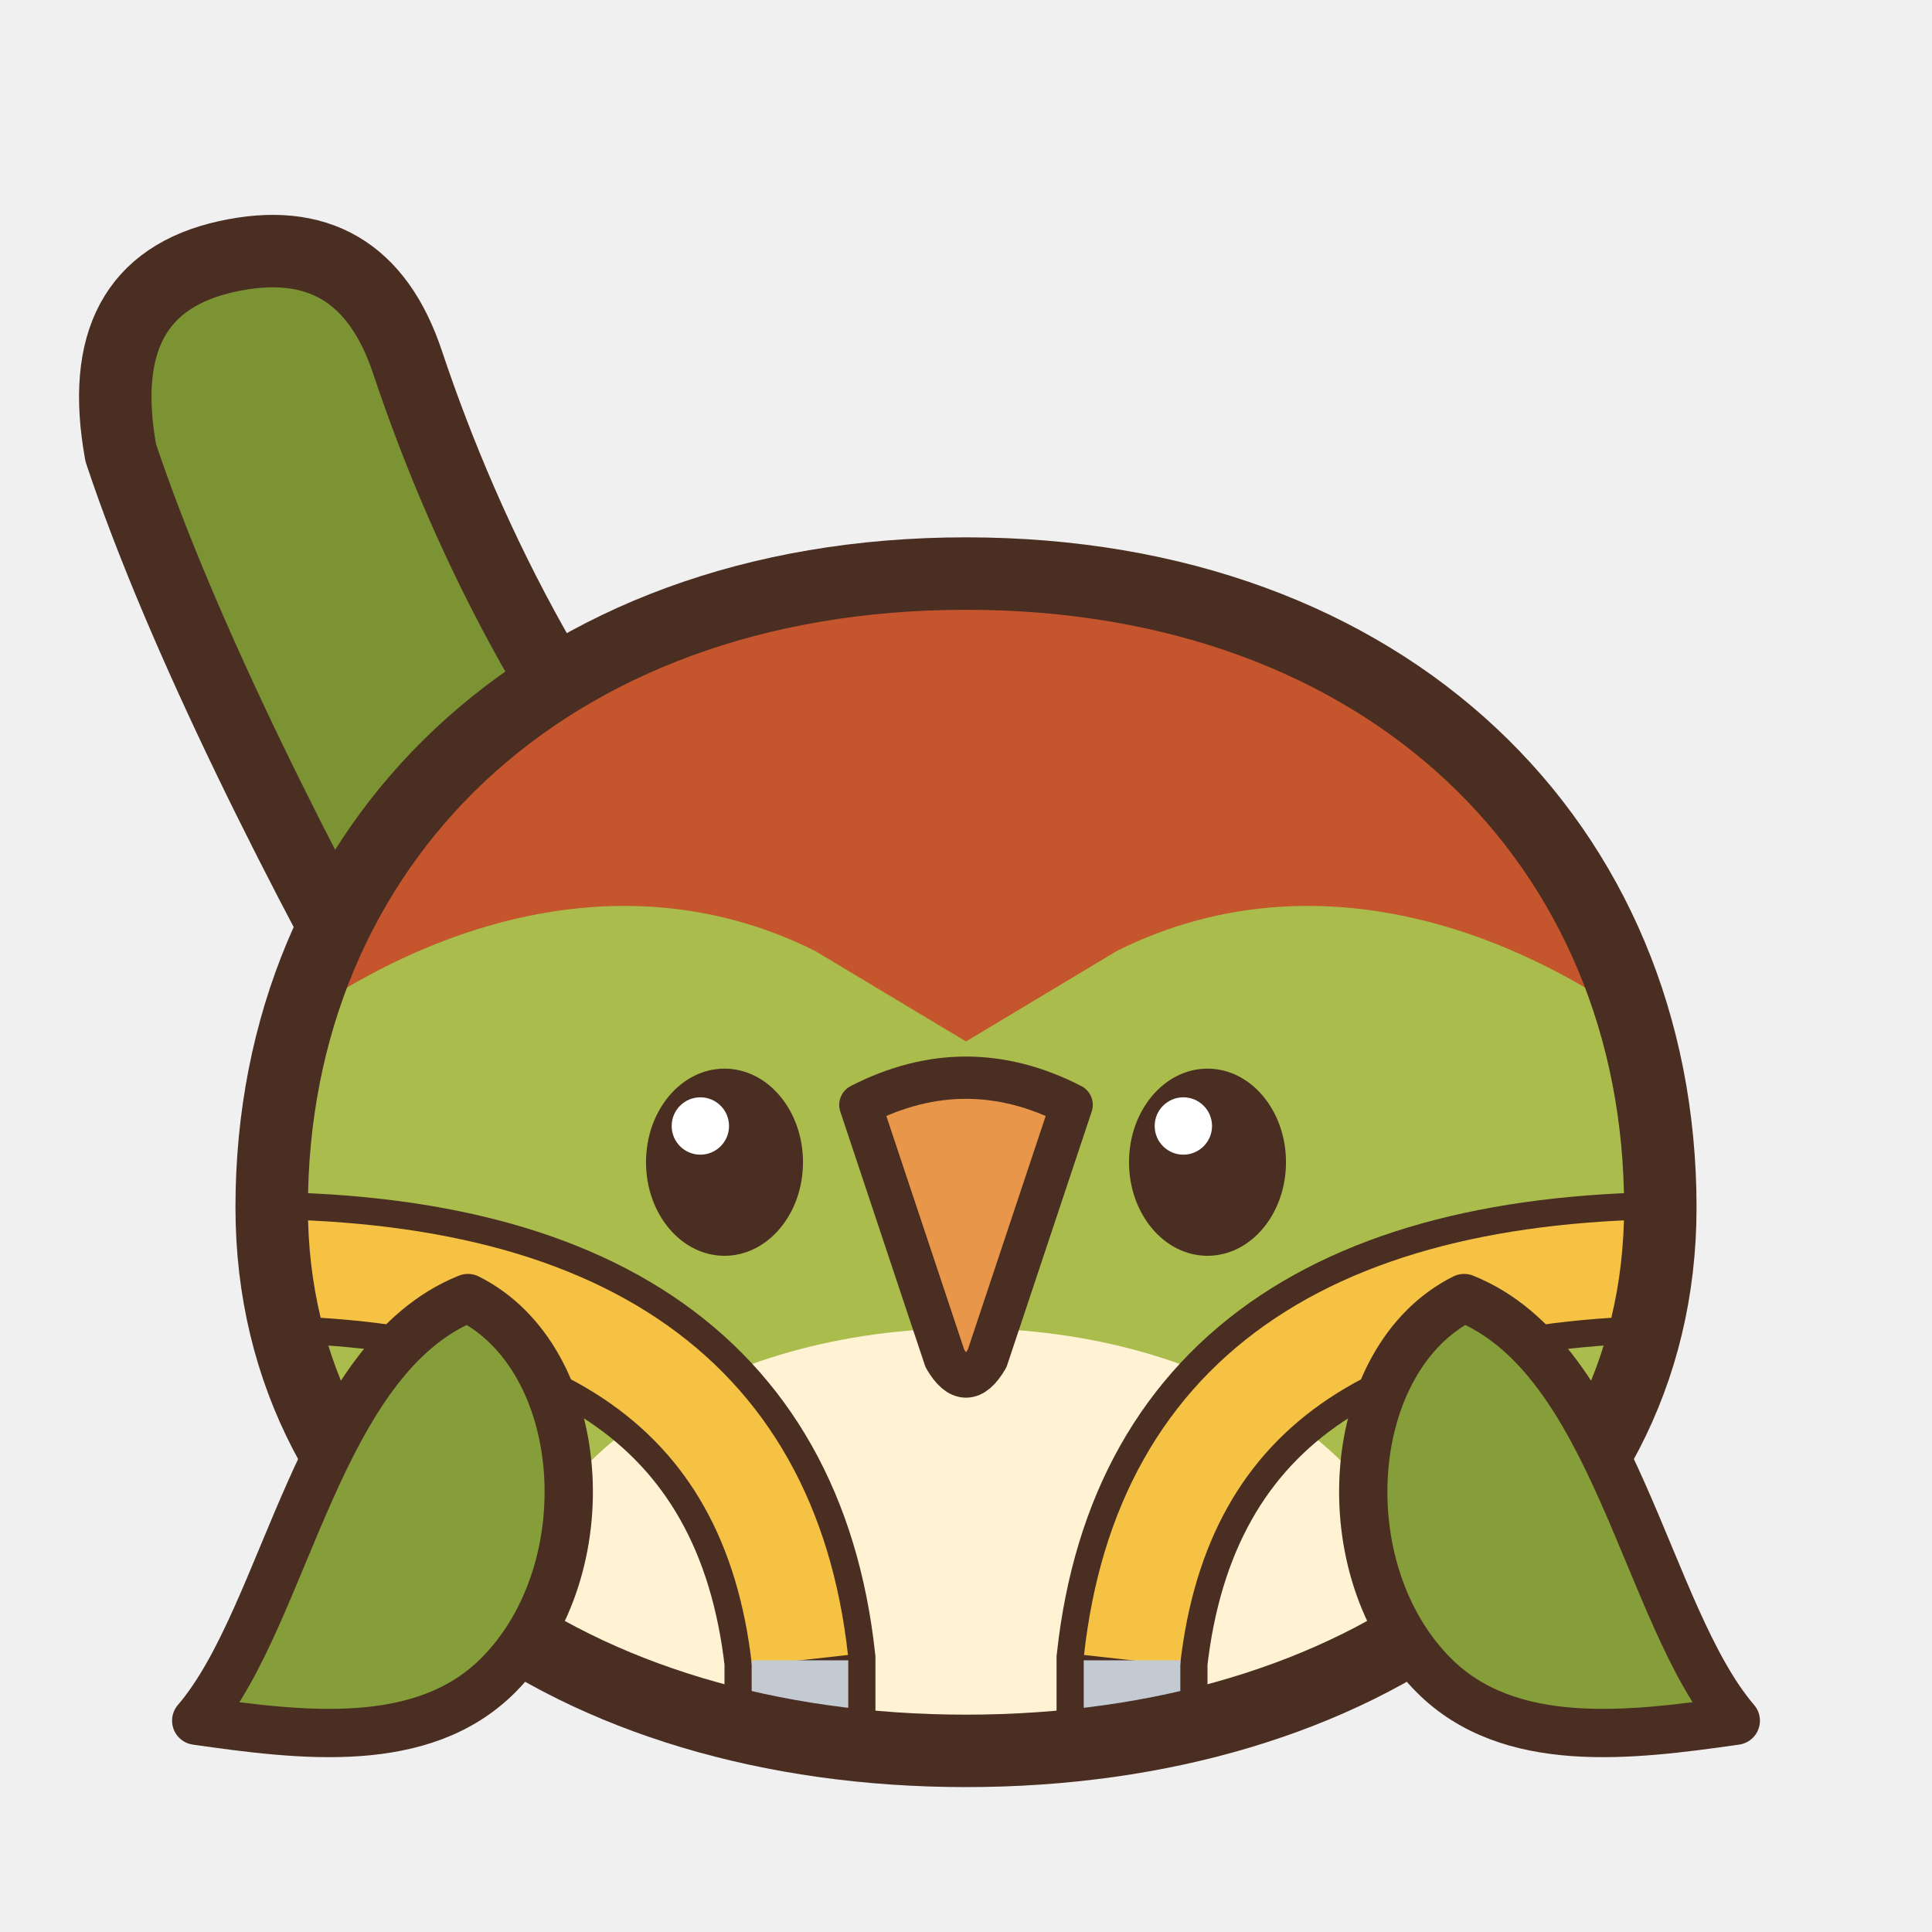
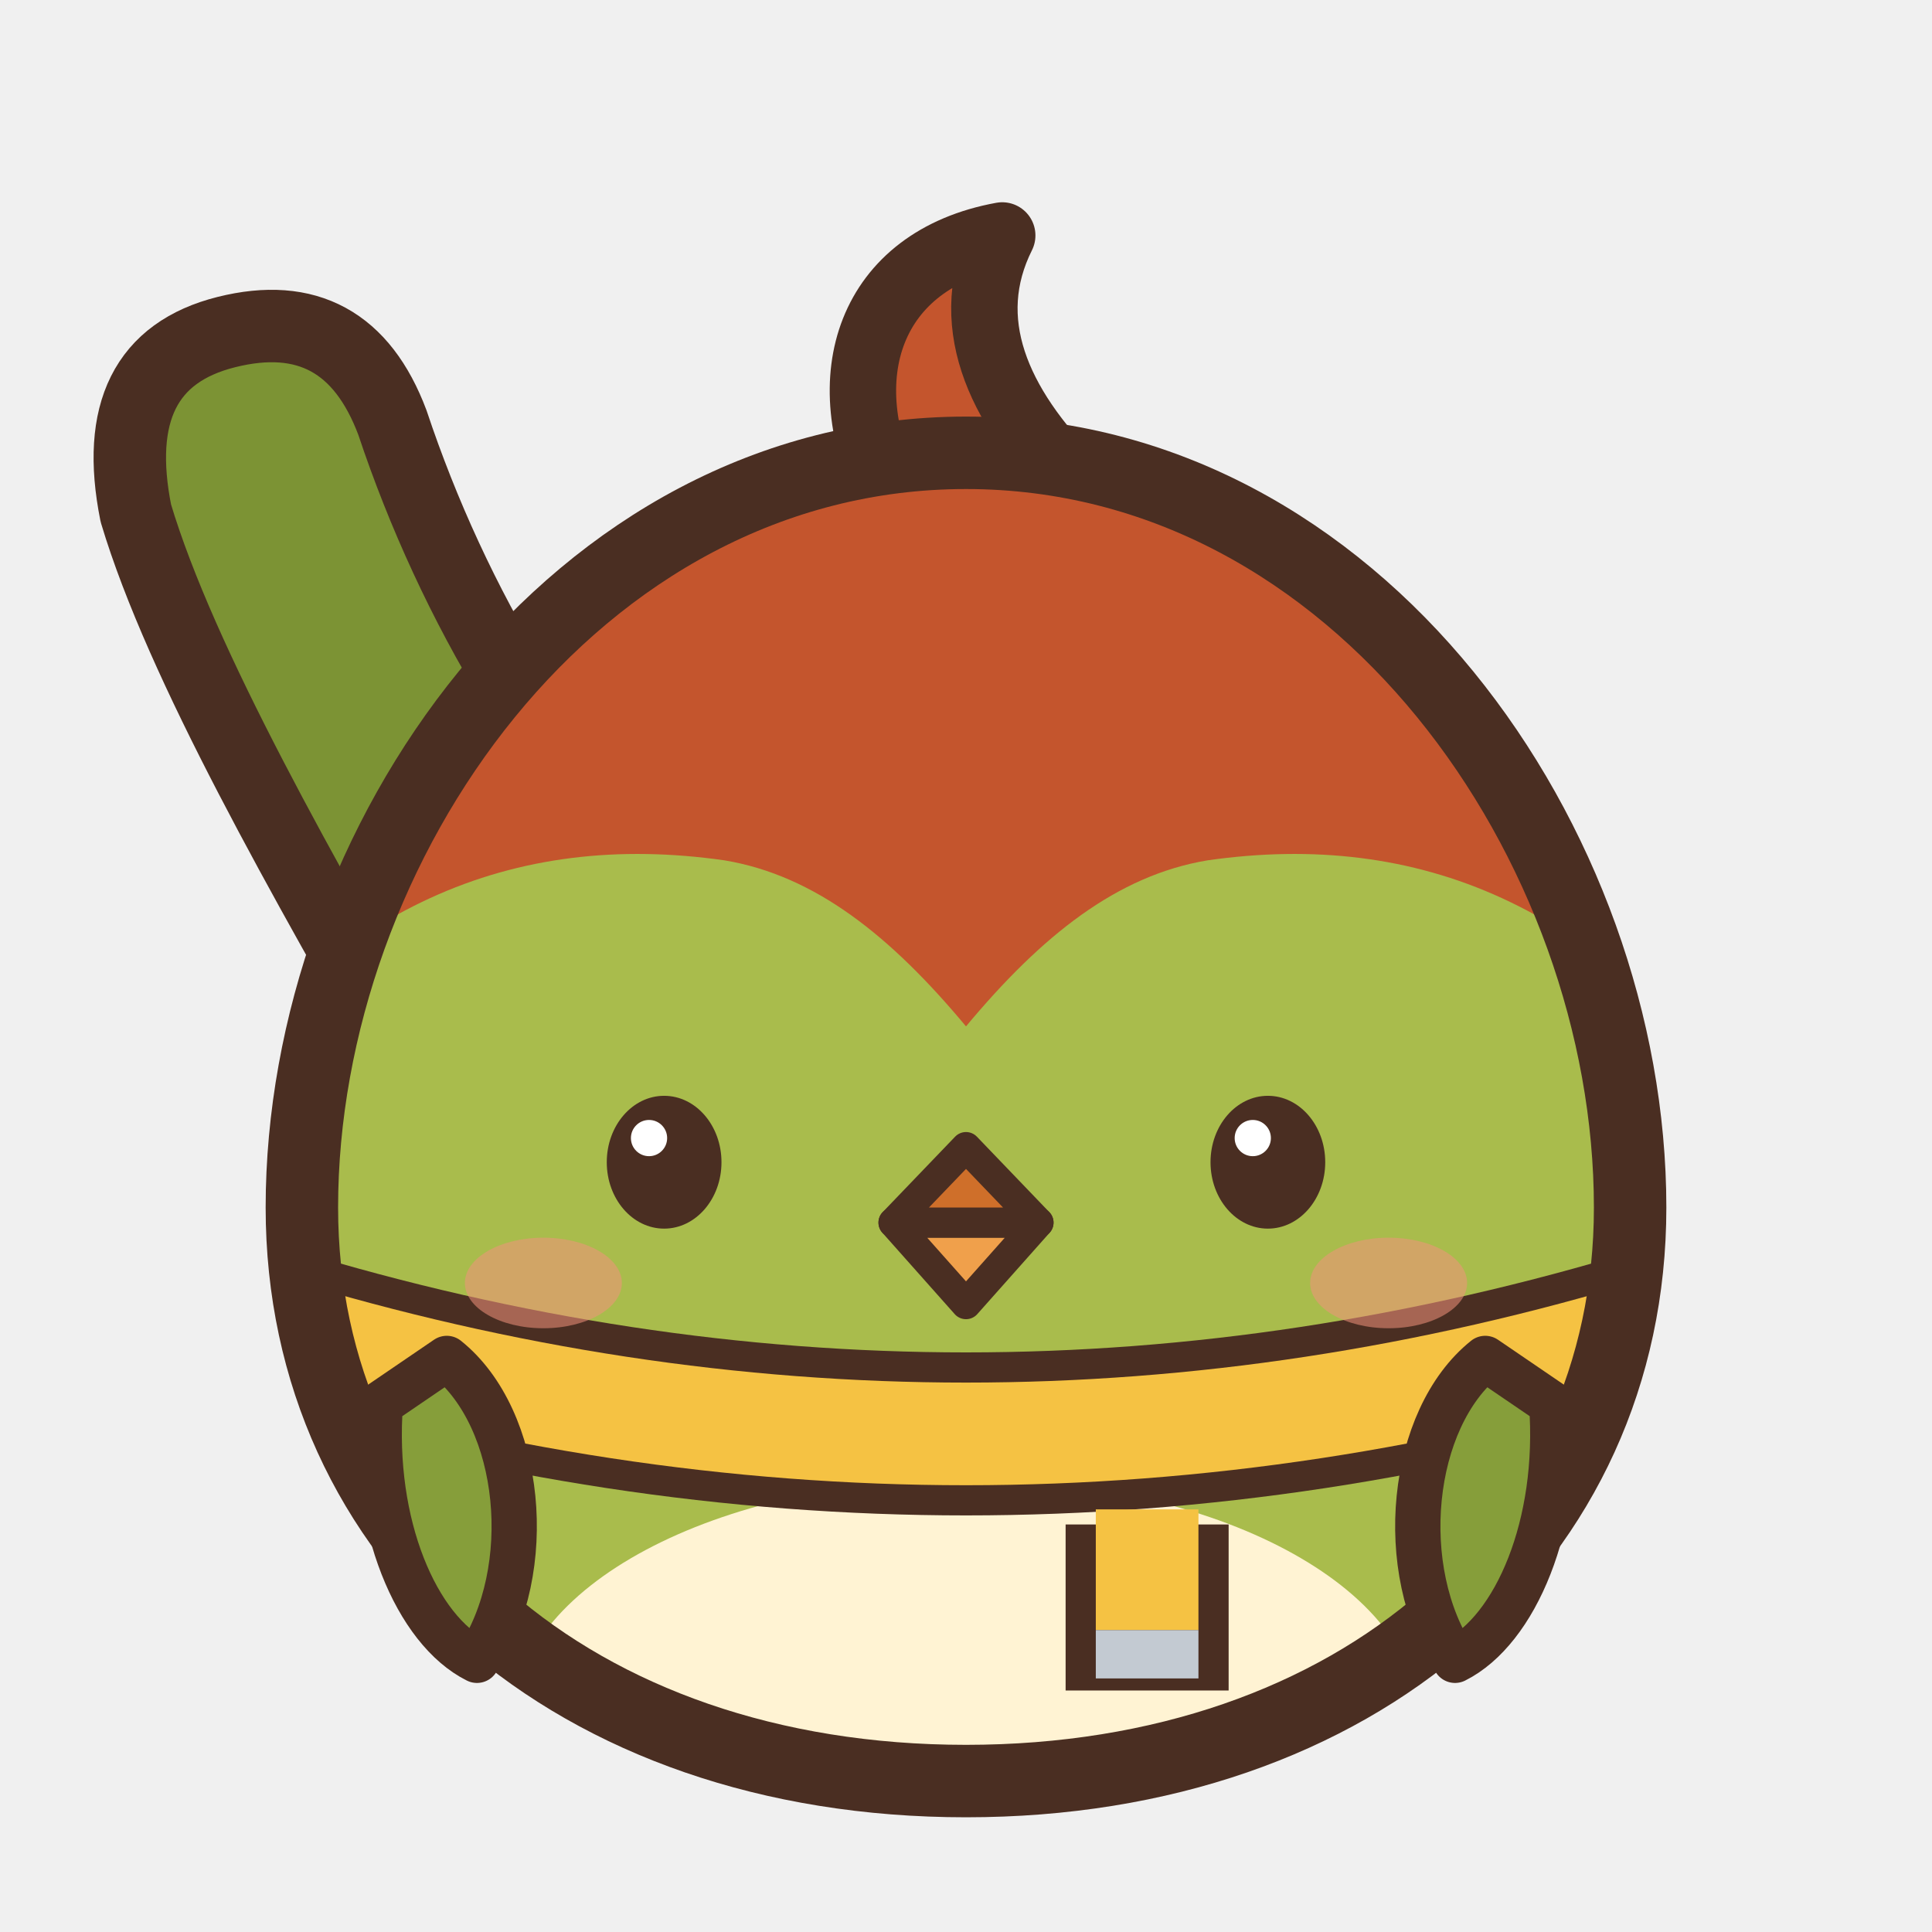
<svg xmlns="http://www.w3.org/2000/svg" viewBox="0 0 64 64" width="64" height="64" role="img" aria-labelledby="t d">
  <defs>
    <clipPath id="i64">
-       <path d="M32 19 C 46 19, 55 28, 55 40 C 55 51, 45 58, 32 58 C 19 58, 9 51, 9 40 C 9 28, 18 19, 32 19 Z" />
-     </clipPath>
-     <clipPath id="i64t">
-       <path d="M32 19 C 46 19, 55 28, 55 40 C 55 51, 45 58, 32 58 C 19 58, 9 51, 9 40 C 9 28, 18 19, 32 19 Z" />
-       <rect x="18" y="48" width="28" height="16" />
+       <path d="M32 15 C 45 15, 54 28, 54 40 C 54 51, 45 59, 32 59 C 19 59, 10 51, 10 40 C 10 28, 19 15, 32 15 Z" />
    </clipPath>
  </defs>
-   <path d="M24 30 L14 36 C 10 29, 6 21, 4 15 Q 3 9.5 7.5 8.5 Q 12 7.5 13.5 12 C 15.5 18, 19 25, 24 30 Z" fill="#7C9334" stroke="#4A2E22" stroke-width="2.4" stroke-linejoin="round" />
-   <path d="M32 19 C 46 19, 55 28, 55 40 C 55 51, 45 58, 32 58 C 19 58, 9 51, 9 40 C 9 28, 18 19, 32 19 Z" fill="#A9BC4C" />
+   <path d="M23 30 L14 36 C 10 29, 6 22, 4.5 17 Q 3.5 12 7.5 11 Q 11.5 10 13 14 C 15 20, 18.5 26, 23 30 Z" fill="#7C9334" stroke="#4A2E22" stroke-width="2.4" stroke-linejoin="round" />
+   <path d="M29.5 16.5 C 27.5 12.5, 28.8 8.6, 33.2 7.8 C 31.8 10.6, 33 13.4, 35.6 16 Z" fill="#C4552D" stroke="#4A2E22" stroke-width="2.2" stroke-linejoin="round" />
+   <path d="M32 15 C 45 15, 54 28, 54 40 C 54 51, 45 59, 32 59 C 19 59, 10 51, 10 40 C 10 28, 19 15, 32 15 Z" fill="#A9BC4C" />
  <g clip-path="url(#i64)">
-     <path d="M6 37 C 12 31, 20 28, 27 31.5 L32 34.5 L37 31.5 C 44 28, 52 31, 58 37 L58 12 L6 12 Z" fill="#C4552D" />
-     <ellipse cx="32" cy="54" rx="15" ry="10" fill="#FFF3D3" />
+     <path d="M6 37 C 11 30, 17 27.5, 24 28.5 C 27 29, 29.5 31, 32 34 C 34.5 31, 37 29, 40 28.5 C 47 27.5, 53 30, 58 37 L58 5 L6 5 Z" fill="#C4552D" />
+     <ellipse cx="32" cy="57" rx="15" ry="8" fill="#FFF3D3" />
+     <path d="M9 44 Q32 51 55 44" fill="none" stroke="#4A2E22" stroke-width="5.4" />
+     <path d="M9 44 Q32 51 55 44" fill="none" stroke="#F5C243" stroke-width="3.4" />
  </g>
-   <g clip-path="url(#i64t)">
-     <path d="M7 42 Q25 41.5 26.5 55 L26.5 57.5" fill="none" stroke="#4A2E22" stroke-width="5" />
-     <path d="M7 42 Q25 41.5 26.5 55" fill="none" stroke="#F5C243" stroke-width="3.2" />
-     <path d="M26.5 55 L26.5 57.5" stroke="#C3CAD2" stroke-width="3.2" />
-     <path d="M57 42 Q39 41.5 37.5 55 L37.5 57.5" fill="none" stroke="#4A2E22" stroke-width="5" />
-     <path d="M57 42 Q39 41.5 37.5 55" fill="none" stroke="#F5C243" stroke-width="3.2" />
-     <path d="M37.5 55 L37.5 57.5" stroke="#C3CAD2" stroke-width="3.2" />
+   <path d="M38 50.5 L38 56" stroke="#4A2E22" stroke-width="5.4" />
+   <path d="M38 50 L38 54" stroke="#F5C243" stroke-width="3.4" />
+   <path d="M38 54 L38 55.6" stroke="#C3CAD2" stroke-width="3.4" />
+   <path d="M32 15 C 45 15, 54 28, 54 40 C 54 51, 45 59, 32 59 C 19 59, 10 51, 10 40 C 10 28, 19 15, 32 15 Z" fill="none" stroke="#4A2E22" stroke-width="2.4" />
+   <path d="M14.8 45 C 17.3 47, 17.8 52, 15.8 55 C 13.8 54, 12.3 50.5, 12.6 46.5 Z" fill="#869E3A" stroke="#4A2E22" stroke-width="1.5" stroke-linejoin="round" />
+   <path d="M49.2 45 C 46.7 47, 46.2 52, 48.2 55 C 50.2 54, 51.7 50.5, 51.4 46.5 Z" fill="#869E3A" stroke="#4A2E22" stroke-width="1.5" stroke-linejoin="round" />
+   <g fill="#F2917C" opacity=".55">
+     <ellipse cx="18" cy="42.5" rx="2.6" ry="1.5" />
+     <ellipse cx="46" cy="42.5" rx="2.6" ry="1.5" />
  </g>
-   <path d="M32 19 C 46 19, 55 28, 55 40 C 55 51, 45 58, 32 58 C 19 58, 9 51, 9 40 C 9 28, 18 19, 32 19 Z" fill="none" stroke="#4A2E22" stroke-width="2.4" />
-   <path d="M15.5 43 C 19.5 45, 20 52, 16.5 55.5 C 14 58, 10 57.5, 6.5 57 C 9.5 53.5, 10.5 45, 15.5 43 Z" fill="#869E3A" stroke="#4A2E22" stroke-width="1.6" stroke-linejoin="round" />
-   <path d="M48.5 43 C 44.5 45, 44 52, 47.5 55.5 C 50 58, 54 57.5, 57.5 57 C 54.5 53.5, 53.5 45, 48.5 43 Z" fill="#869E3A" stroke="#4A2E22" stroke-width="1.6" stroke-linejoin="round" />
-   <ellipse cx="24" cy="38.5" rx="2.6" ry="3.1" fill="#4A2E22" />
-   <ellipse cx="40" cy="38.5" rx="2.6" ry="3.1" fill="#4A2E22" />
-   <circle cx="23.2" cy="37.3" r=".95" fill="#FFFFFF" />
-   <circle cx="39.2" cy="37.3" r=".95" fill="#FFFFFF" />
-   <path d="M28.5 36.6 Q32 34.8 35.5 36.6 L32.7 45 Q32 46.2 31.3 45 Z" fill="#E8964A" stroke="#4A2E22" stroke-width="1.4" stroke-linejoin="round" />
+   <ellipse cx="22" cy="38.5" rx="1.9" ry="2.2" fill="#4A2E22" />
+   <ellipse cx="42" cy="38.5" rx="1.9" ry="2.2" fill="#4A2E22" />
+   <circle cx="21.5" cy="37.7" r=".6" fill="#FFFFFF" />
+   <circle cx="41.5" cy="37.7" r=".6" fill="#FFFFFF" />
+   <path d="M29.6 40.5 L34.4 40.5 L32 43.2 Z" fill="#F0A04B" stroke="#4A2E22" stroke-width="1" stroke-linejoin="round" />
+   <path d="M29.6 40.5 L32 38 L34.4 40.5 Z" fill="#CF6F2A" stroke="#4A2E22" stroke-width="1" stroke-linejoin="round" />
</svg>
